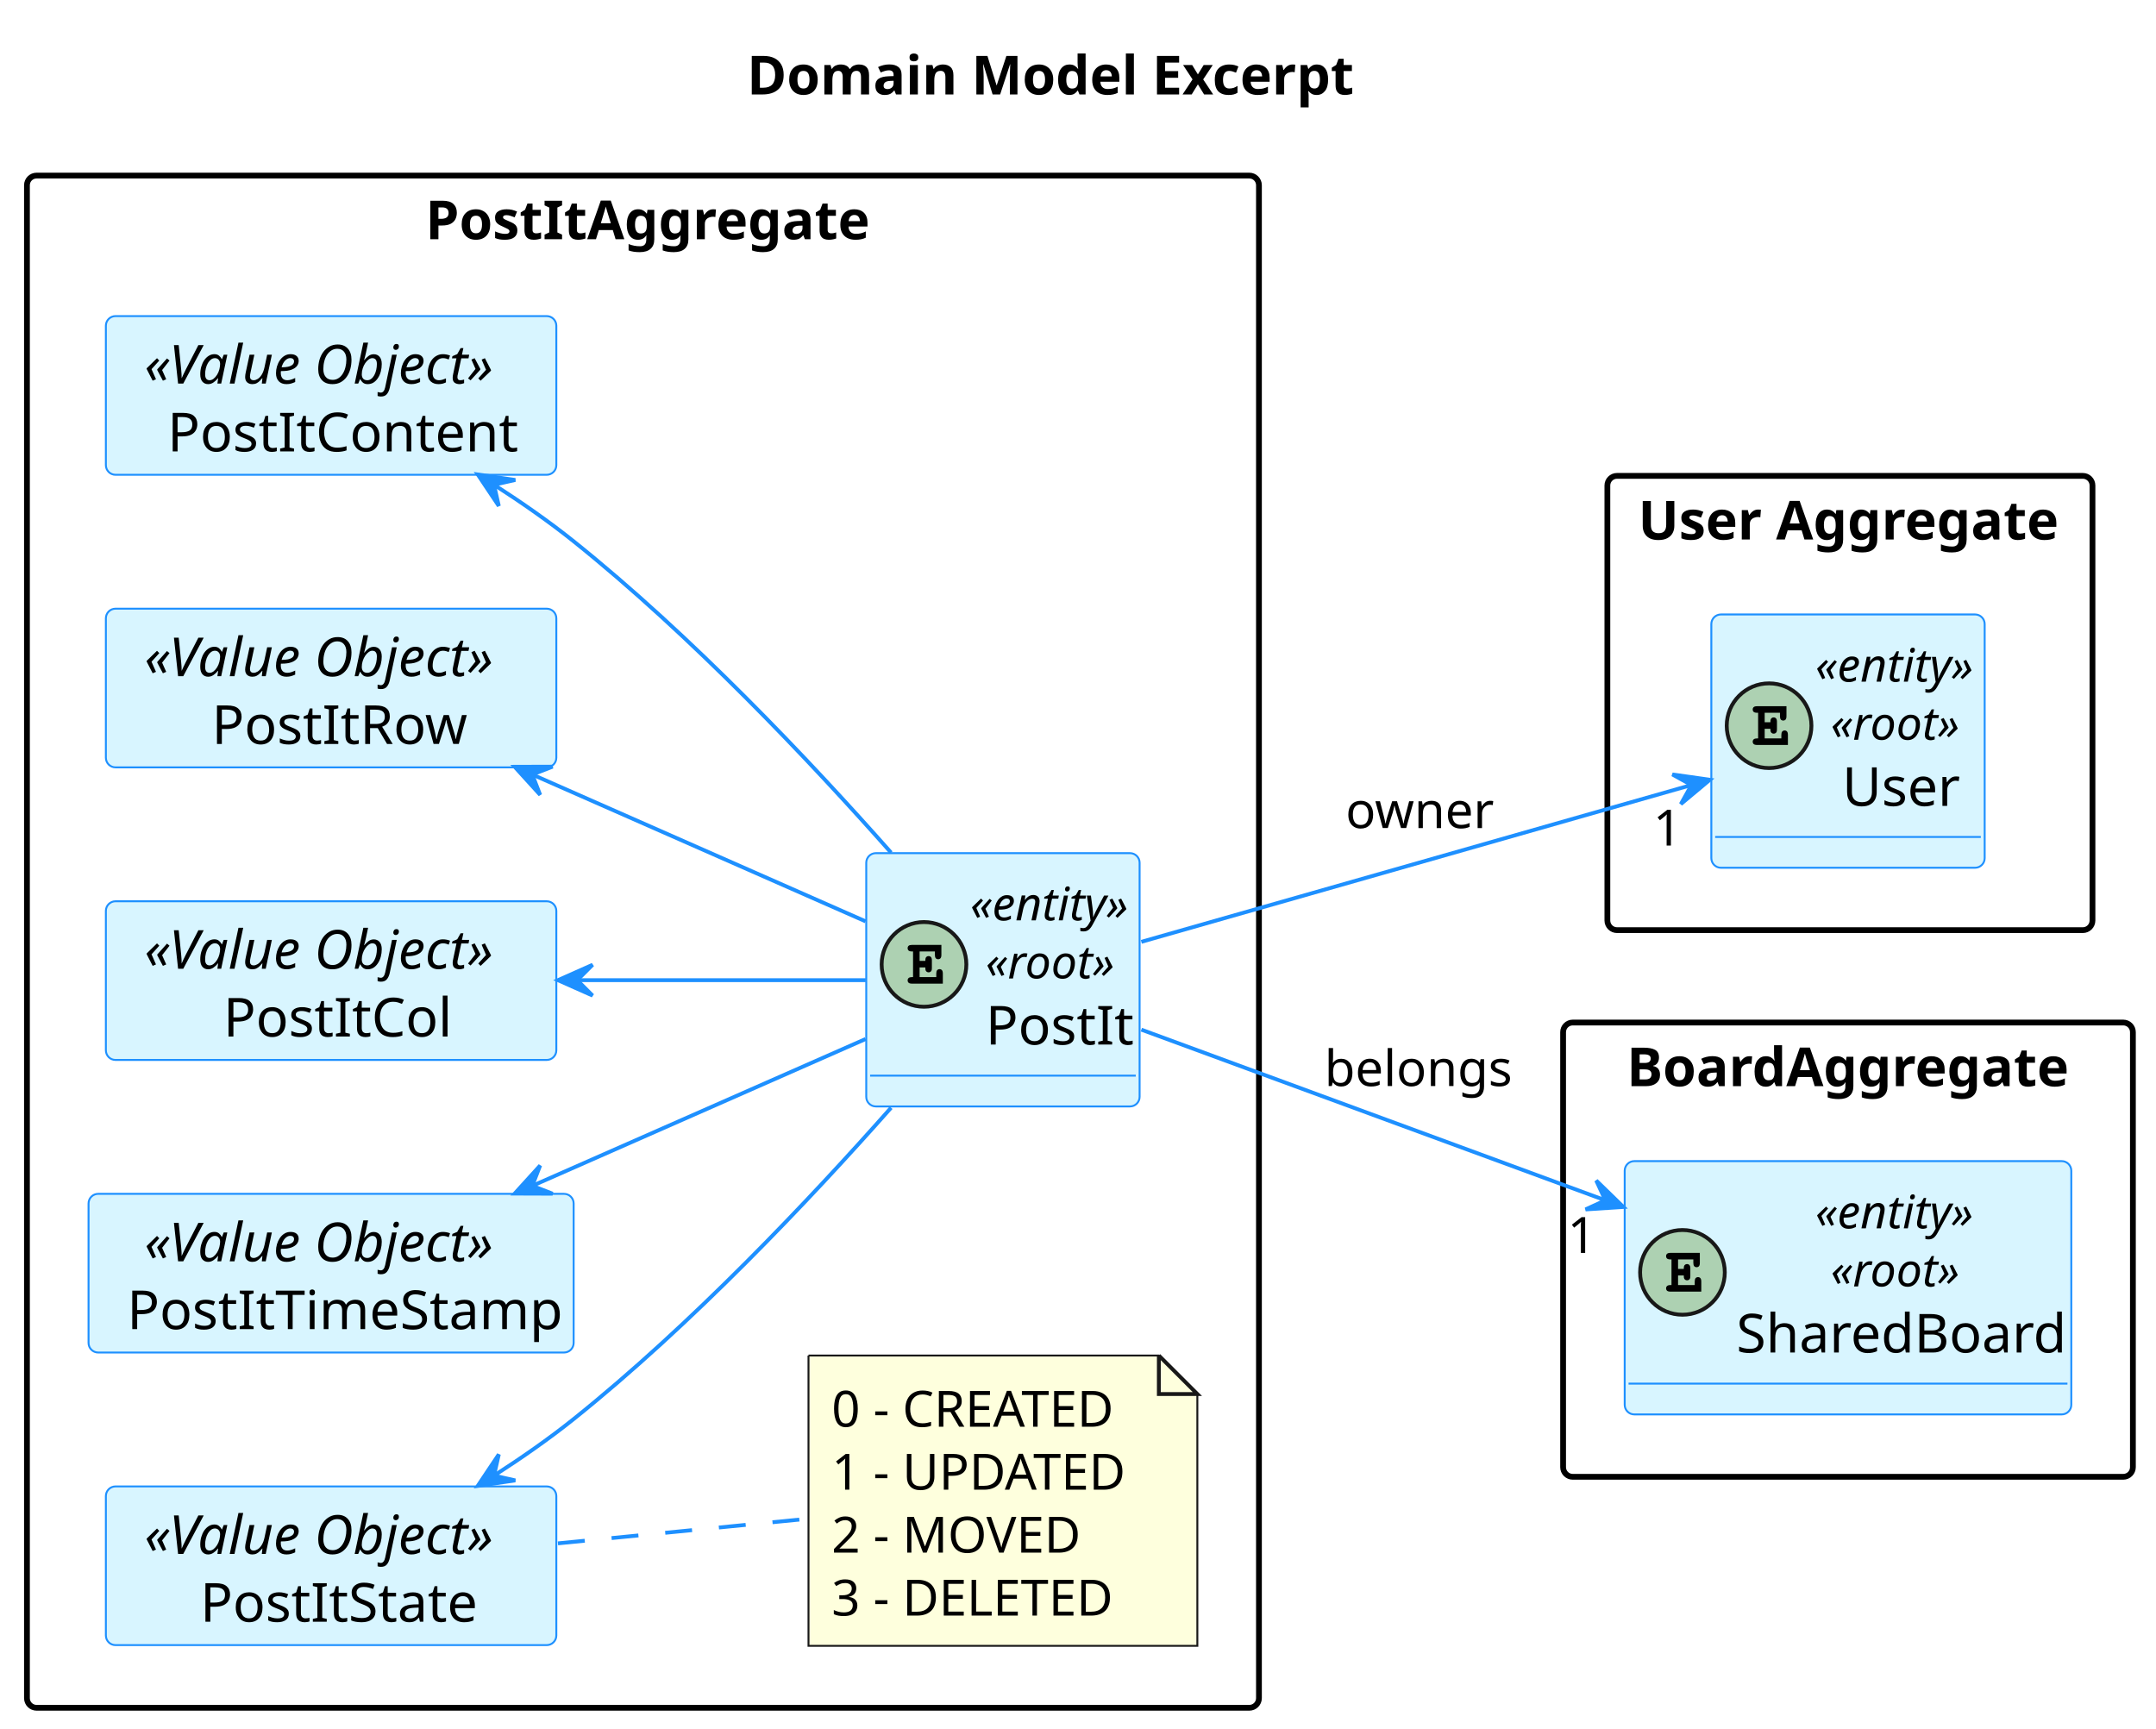
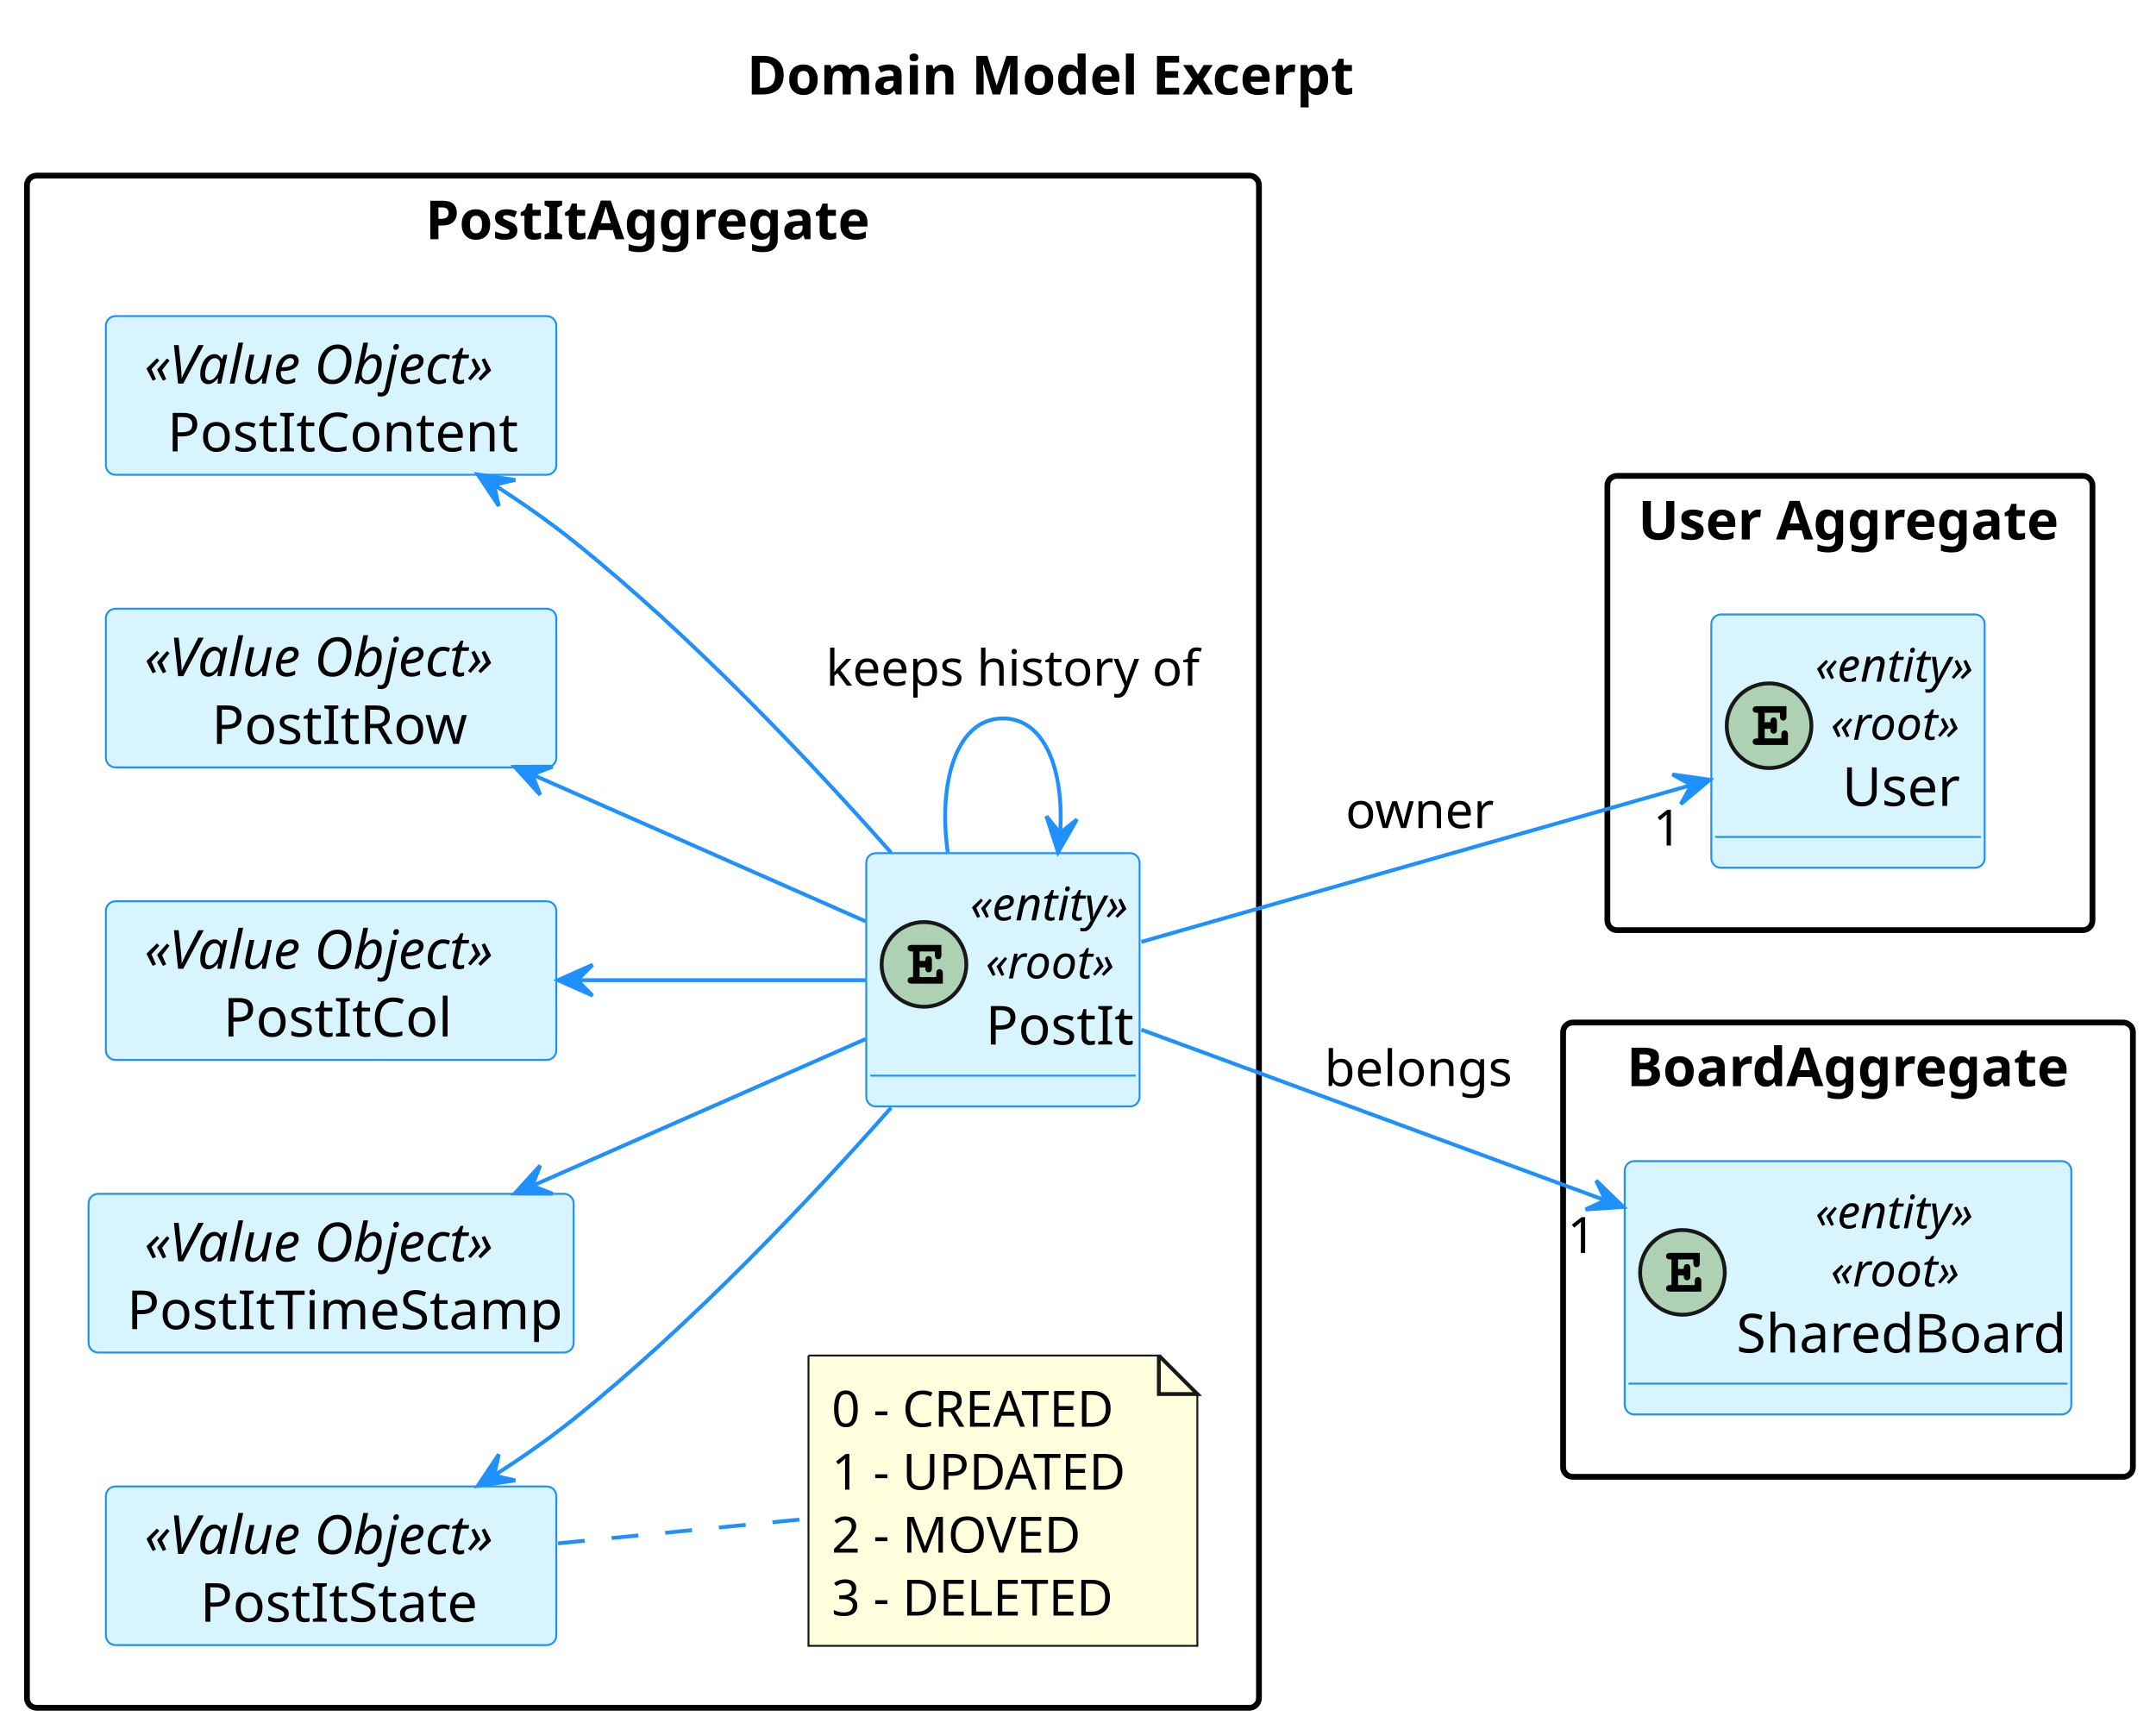
<svg xmlns="http://www.w3.org/2000/svg" contentStyleType="text/css" height="449px" preserveAspectRatio="none" style="width:560px;height:449px;background:#FFFFFF;" version="1.1" viewBox="0 0 560 449" width="560px" zoomAndPan="magnify">
  <defs />
  <g>
    <rect fill="none" height="27.609" id="_title" style="stroke:none;stroke-width:1.0;" width="168" x="189" y="5" />
    <text fill="#000000" font-family="sans-serif" font-size="14" font-weight="bold" lengthAdjust="spacing" textLength="158" x="194" y="24.533">Domain Model Excerpt</text>
    <g id="cluster_User Aggregate">
      <rect fill="none" height="118" rx="2.5" ry="2.5" style="stroke:#000000;stroke-width:1.5;" width="126" x="417.5" y="123.609" />
      <text fill="#000000" font-family="sans-serif" font-size="14" font-weight="bold" lengthAdjust="spacing" textLength="110" x="425.5" y="140.143">User Aggregate</text>
    </g>
    <g id="cluster_BoardAggregate">
      <rect fill="none" height="118" rx="2.5" ry="2.5" style="stroke:#000000;stroke-width:1.5;" width="148" x="406" y="265.609" />
      <text fill="#000000" font-family="sans-serif" font-size="14" font-weight="bold" lengthAdjust="spacing" textLength="115" x="422.5" y="282.143">BoardAggregate</text>
    </g>
    <g id="cluster_PostItAggregate">
      <rect fill="none" height="398" rx="2.5" ry="2.5" style="stroke:#000000;stroke-width:1.5;" width="320" x="7" y="45.609" />
      <text fill="#000000" font-family="sans-serif" font-size="14" font-weight="bold" lengthAdjust="spacing" textLength="113" x="110.5" y="62.143">PostItAggregate</text>
    </g>
    <g id="elem_User">
      <rect codeLine="28" fill="#D8F5FF" height="65.797" id="User" rx="2.5" ry="2.5" style="stroke:#1E90FF;stroke-width:0.5;" width="71" x="444.5" y="159.609" />
      <ellipse cx="459.5" cy="188.508" fill="#ADD1B2" rx="11" ry="11" style="stroke:#181818;stroke-width:1.0;" />
      <path d="M458.359,189.305 L458.359,191.805 L462.688,191.805 L462.688,190.883 Q462.688,190.273 462.922,190.008 Q463.172,189.742 463.547,189.742 Q463.922,189.742 464.156,190.008 Q464.391,190.273 464.391,190.883 L464.391,193.508 L456.391,193.508 Q455.766,193.508 455.5,193.273 Q455.25,193.039 455.25,192.648 Q455.25,192.273 455.516,192.039 Q455.781,191.805 456.391,191.805 L456.656,191.805 L456.656,185.148 L456.391,185.148 Q455.766,185.148 455.5,184.914 Q455.25,184.68 455.25,184.289 Q455.25,183.914 455.5,183.68 Q455.766,183.445 456.391,183.445 L464.016,183.445 L464.016,186.039 Q464.016,186.648 463.781,186.914 Q463.562,187.164 463.172,187.164 Q462.797,187.164 462.562,186.914 Q462.328,186.648 462.328,186.039 L462.328,185.148 L458.359,185.148 L458.359,187.602 L459.844,187.602 Q459.844,186.945 459.969,186.758 Q460.234,186.352 460.703,186.352 Q461.078,186.352 461.312,186.617 Q461.547,186.867 461.547,187.477 L461.547,189.445 Q461.547,189.992 461.422,190.18 Q461.156,190.57 460.703,190.57 Q460.234,190.57 459.969,190.164 Q459.844,189.977 459.844,189.305 L458.359,189.305 Z " fill="#000000" />
      <text fill="#000000" font-family="sans-serif" font-size="12" font-style="italic" lengthAdjust="spacing" textLength="43" x="471.5" y="177.066">«entity»</text>
      <text fill="#000000" font-family="sans-serif" font-size="12" font-style="italic" lengthAdjust="spacing" textLength="35" x="475.5" y="192.16">«root»</text>
      <text fill="#000000" font-family="sans-serif" font-size="14" lengthAdjust="spacing" textLength="29" x="478.5" y="209.33">User</text>
      <line style="stroke:#1E90FF;stroke-width:0.5;" x1="445.5" x2="514.5" y1="217.406" y2="217.406" />
    </g>
    <g id="elem_SharedBoard">
      <rect codeLine="32" fill="#D8F5FF" height="65.797" id="SharedBoard" rx="2.5" ry="2.5" style="stroke:#1E90FF;stroke-width:0.5;" width="116" x="422" y="301.609" />
      <ellipse cx="437" cy="330.508" fill="#ADD1B2" rx="11" ry="11" style="stroke:#181818;stroke-width:1.0;" />
      <path d="M435.859,331.305 L435.859,333.805 L440.188,333.805 L440.188,332.883 Q440.188,332.273 440.422,332.008 Q440.672,331.742 441.047,331.742 Q441.422,331.742 441.656,332.008 Q441.891,332.273 441.891,332.883 L441.891,335.508 L433.891,335.508 Q433.266,335.508 433,335.273 Q432.75,335.039 432.75,334.648 Q432.75,334.273 433.016,334.039 Q433.281,333.805 433.891,333.805 L434.156,333.805 L434.156,327.148 L433.891,327.148 Q433.266,327.148 433,326.914 Q432.75,326.68 432.75,326.289 Q432.75,325.914 433,325.68 Q433.266,325.445 433.891,325.445 L441.516,325.445 L441.516,328.039 Q441.516,328.648 441.281,328.914 Q441.062,329.164 440.672,329.164 Q440.297,329.164 440.062,328.914 Q439.828,328.648 439.828,328.039 L439.828,327.148 L435.859,327.148 L435.859,329.602 L437.344,329.602 Q437.344,328.945 437.469,328.758 Q437.734,328.352 438.203,328.352 Q438.578,328.352 438.812,328.617 Q439.047,328.867 439.047,329.477 L439.047,331.445 Q439.047,331.992 438.922,332.18 Q438.656,332.57 438.203,332.57 Q437.734,332.57 437.469,332.164 Q437.344,331.977 437.344,331.305 L435.859,331.305 Z " fill="#000000" />
      <text fill="#000000" font-family="sans-serif" font-size="12" font-style="italic" lengthAdjust="spacing" textLength="43" x="471.5" y="319.066">«entity»</text>
      <text fill="#000000" font-family="sans-serif" font-size="12" font-style="italic" lengthAdjust="spacing" textLength="35" x="475.5" y="334.16">«root»</text>
      <text fill="#000000" font-family="sans-serif" font-size="14" lengthAdjust="spacing" textLength="84" x="451" y="351.33">SharedBoard</text>
      <line style="stroke:#1E90FF;stroke-width:0.5;" x1="423" x2="537" y1="359.406" y2="359.406" />
    </g>
    <g id="elem_PostIt">
      <rect codeLine="36" fill="#D8F5FF" height="65.797" id="PostIt" rx="2.5" ry="2.5" style="stroke:#1E90FF;stroke-width:0.5;" width="71" x="225" y="221.609" />
      <ellipse cx="240" cy="250.508" fill="#ADD1B2" rx="11" ry="11" style="stroke:#181818;stroke-width:1.0;" />
      <path d="M238.859,251.305 L238.859,253.805 L243.188,253.805 L243.188,252.883 Q243.188,252.273 243.422,252.008 Q243.672,251.742 244.047,251.742 Q244.422,251.742 244.656,252.008 Q244.891,252.273 244.891,252.883 L244.891,255.508 L236.891,255.508 Q236.266,255.508 236,255.273 Q235.75,255.039 235.75,254.648 Q235.75,254.273 236.016,254.039 Q236.281,253.805 236.891,253.805 L237.156,253.805 L237.156,247.148 L236.891,247.148 Q236.266,247.148 236,246.914 Q235.75,246.68 235.75,246.289 Q235.75,245.914 236,245.68 Q236.266,245.445 236.891,245.445 L244.516,245.445 L244.516,248.039 Q244.516,248.648 244.281,248.914 Q244.062,249.164 243.672,249.164 Q243.297,249.164 243.062,248.914 Q242.828,248.648 242.828,248.039 L242.828,247.148 L238.859,247.148 L238.859,249.602 L240.344,249.602 Q240.344,248.945 240.469,248.758 Q240.734,248.352 241.203,248.352 Q241.578,248.352 241.812,248.617 Q242.047,248.867 242.047,249.477 L242.047,251.445 Q242.047,251.992 241.922,252.18 Q241.656,252.57 241.203,252.57 Q240.734,252.57 240.469,252.164 Q240.344,251.977 240.344,251.305 L238.859,251.305 Z " fill="#000000" />
      <text fill="#000000" font-family="sans-serif" font-size="12" font-style="italic" lengthAdjust="spacing" textLength="43" x="252" y="239.066">«entity»</text>
      <text fill="#000000" font-family="sans-serif" font-size="12" font-style="italic" lengthAdjust="spacing" textLength="35" x="256" y="254.16">«root»</text>
      <text fill="#000000" font-family="sans-serif" font-size="14" lengthAdjust="spacing" textLength="35" x="256" y="271.33">PostIt</text>
      <line style="stroke:#1E90FF;stroke-width:0.5;" x1="226" x2="295" y1="279.406" y2="279.406" />
    </g>
    <g id="elem_GMN13">
      <path d="M210,352.109 L210,427.516 L311,427.516 L311,362.109 L301,352.109 L210,352.109 " fill="#FEFFDD" style="stroke:#181818;stroke-width:0.5;" />
      <path d="M301,352.109 L301,362.109 L311,362.109 L301,352.109 " fill="#FEFFDD" style="stroke:#181818;stroke-width:1.0;" />
      <text fill="#000000" font-family="sans-serif" font-size="13" lengthAdjust="spacing" textLength="80" x="216" y="370.604">0 - CREATED</text>
      <text fill="#000000" font-family="sans-serif" font-size="13" lengthAdjust="spacing" textLength="80" x="216" y="386.956">1 - UPDATED</text>
      <text fill="#000000" font-family="sans-serif" font-size="13" lengthAdjust="spacing" textLength="67" x="216" y="403.308">2 - MOVED</text>
      <text fill="#000000" font-family="sans-serif" font-size="13" lengthAdjust="spacing" textLength="78" x="216" y="419.659">3 - DELETED</text>
    </g>
    <g id="elem_PostItContent">
      <rect fill="#D8F5FF" height="41.219" rx="2.5" ry="2.5" style="stroke:#1E90FF;stroke-width:0.5;" width="117" x="27.5" y="82.109" />
      <text fill="#000000" font-family="sans-serif" font-size="14" font-style="italic" lengthAdjust="spacing" textLength="97" x="37.5" y="99.643">«Value Object»</text>
      <text fill="#000000" font-family="sans-serif" font-size="14" lengthAdjust="spacing" textLength="85" x="43.5" y="117.252">PostItContent</text>
    </g>
    <g id="elem_PostItRow">
      <rect fill="#D8F5FF" height="41.219" rx="2.5" ry="2.5" style="stroke:#1E90FF;stroke-width:0.5;" width="117" x="27.5" y="158.109" />
      <text fill="#000000" font-family="sans-serif" font-size="14" font-style="italic" lengthAdjust="spacing" textLength="97" x="37.5" y="175.643">«Value Object»</text>
      <text fill="#000000" font-family="sans-serif" font-size="14" lengthAdjust="spacing" textLength="62" x="55" y="193.252">PostItRow</text>
    </g>
    <g id="elem_PostItCol">
      <rect fill="#D8F5FF" height="41.219" rx="2.5" ry="2.5" style="stroke:#1E90FF;stroke-width:0.5;" width="117" x="27.5" y="234.109" />
      <text fill="#000000" font-family="sans-serif" font-size="14" font-style="italic" lengthAdjust="spacing" textLength="97" x="37.5" y="251.643">«Value Object»</text>
      <text fill="#000000" font-family="sans-serif" font-size="14" lengthAdjust="spacing" textLength="56" x="58" y="269.252">PostItCol</text>
    </g>
    <g id="elem_PostItTimeStamp">
      <rect fill="#D8F5FF" height="41.219" rx="2.5" ry="2.5" style="stroke:#1E90FF;stroke-width:0.5;" width="126" x="23" y="310.109" />
      <text fill="#000000" font-family="sans-serif" font-size="14" font-style="italic" lengthAdjust="spacing" textLength="97" x="37.5" y="327.643">«Value Object»</text>
      <text fill="#000000" font-family="sans-serif" font-size="14" lengthAdjust="spacing" textLength="106" x="33" y="345.252">PostItTimeStamp</text>
    </g>
    <g id="elem_PostItState">
      <rect fill="#D8F5FF" height="41.219" rx="2.5" ry="2.5" style="stroke:#1E90FF;stroke-width:0.5;" width="117" x="27.5" y="386.109" />
      <text fill="#000000" font-family="sans-serif" font-size="14" font-style="italic" lengthAdjust="spacing" textLength="97" x="37.5" y="403.643">«Value Object»</text>
      <text fill="#000000" font-family="sans-serif" font-size="14" lengthAdjust="spacing" textLength="68" x="52" y="421.252">PostItState</text>
    </g>
    <g id="link_PostItState_GMN13">
      <path d="M144.92,400.899 C165.96,398.829 189.54,396.499 209.81,394.509 " fill="none" id="PostItState-GMN13" style="stroke:#1E90FF;stroke-width:1.0;stroke-dasharray:7.0,7.0;" />
    </g>
    <g id="link_PostItContent_PostIt">
      <path codeLine="56" d="M128.48,126.019 C135.54,130.569 142.64,135.509 149,140.609 C179.55,165.079 210.2,197.479 231.45,221.479 " fill="none" id="PostItContent-backto-PostIt" style="stroke:#1E90FF;stroke-width:1.0;" />
      <polygon fill="#1E90FF" points="124.09,123.249,129.562,131.438,128.317,125.92,133.835,124.675,124.09,123.249" style="stroke:#1E90FF;stroke-width:1.0;" />
    </g>
    <g id="link_PostItRow_PostIt">
      <path codeLine="57" d="M138.46,201.279 C166.35,213.569 200.07,228.429 224.83,239.329 " fill="none" id="PostItRow-backto-PostIt" style="stroke:#1E90FF;stroke-width:1.0;" />
      <polygon fill="#1E90FF" points="133.68,199.179,140.303,206.469,138.256,201.196,143.529,199.148,133.68,199.179" style="stroke:#1E90FF;stroke-width:1.0;" />
    </g>
    <g id="link_PostItCol_PostIt">
      <path codeLine="58" d="M149.94,254.609 C175.23,254.609 203.42,254.609 224.87,254.609 " fill="none" id="PostItCol-backto-PostIt" style="stroke:#1E90FF;stroke-width:1.0;" />
      <polygon fill="#1E90FF" points="144.92,254.609,153.92,258.609,149.92,254.609,153.92,250.609,144.92,254.609" style="stroke:#1E90FF;stroke-width:1.0;" />
    </g>
    <g id="link_PostItTimeStamp_PostIt">
      <path codeLine="59" d="M138.46,307.939 C166.35,295.649 200.07,280.789 224.83,269.889 " fill="none" id="PostItTimeStamp-backto-PostIt" style="stroke:#1E90FF;stroke-width:1.0;" />
      <polygon fill="#1E90FF" points="133.68,310.039,143.529,310.071,138.256,308.023,140.303,302.75,133.68,310.039" style="stroke:#1E90FF;stroke-width:1.0;" />
    </g>
    <g id="link_PostItState_PostIt">
      <path codeLine="60" d="M128.48,383.199 C135.54,378.649 142.64,373.709 149,368.609 C179.55,344.139 210.2,311.739 231.45,287.739 " fill="none" id="PostItState-backto-PostIt" style="stroke:#1E90FF;stroke-width:1.0;" />
      <polygon fill="#1E90FF" points="124.09,385.969,133.835,384.544,128.317,383.299,129.562,377.781,124.09,385.969" style="stroke:#1E90FF;stroke-width:1.0;" />
    </g>
    <g id="link_PostIt_User">
      <path codeLine="63" d="M296.45,244.649 C335.45,233.529 398.43,215.579 439.27,203.929 " fill="none" id="PostIt-to-User" style="stroke:#1E90FF;stroke-width:1.0;" />
      <polygon fill="#1E90FF" points="444.14,202.549,434.389,201.168,439.331,203.919,436.58,208.862,444.14,202.549" style="stroke:#1E90FF;stroke-width:1.0;" />
      <text fill="#000000" font-family="sans-serif" font-size="13" lengthAdjust="spacing" textLength="34" x="349.5" y="215.105">owner</text>
      <text fill="#000000" font-family="sans-serif" font-size="13" lengthAdjust="spacing" textLength="7" x="429.391" y="219.631">1</text>
    </g>
    <g id="link_PostIt_SharedBoard">
      <path codeLine="64" d="M296.45,267.459 C328.87,279.389 377.87,297.409 416.94,311.779 " fill="none" id="PostIt-to-SharedBoard" style="stroke:#1E90FF;stroke-width:1.0;" />
      <polygon fill="#1E90FF" points="421.66,313.519,414.601,306.652,416.969,311.789,411.832,314.157,421.66,313.519" style="stroke:#1E90FF;stroke-width:1.0;" />
      <text fill="#000000" font-family="sans-serif" font-size="13" lengthAdjust="spacing" textLength="45" x="344" y="282.104">belongs</text>
      <text fill="#000000" font-family="sans-serif" font-size="13" lengthAdjust="spacing" textLength="7" x="407.123" y="325.453">1</text>
    </g>
+     <g id="link_PostIt_PostIt">
+       <path codeLine="65" d="M246.17,221.369 C243.61,203.229 248.39,186.609 260.5,186.609 C271.47,186.609 276.43,200.259 275.36,216.319 " fill="none" id="PostIt-to-PostIt" style="stroke:#1E90FF;stroke-width:1.0;" />
+       <polygon fill="#1E90FF" points="274.83,221.369,279.735,212.829,275.344,216.396,271.777,212.006,274.83,221.369" style="stroke:#1E90FF;stroke-width:1.0;" />
+       <text fill="#000000" font-family="sans-serif" font-size="13" lengthAdjust="spacing" textLength="92" x="214.5" y="178.105">keeps history of</text>
+     </g>
  </g>
</svg>
